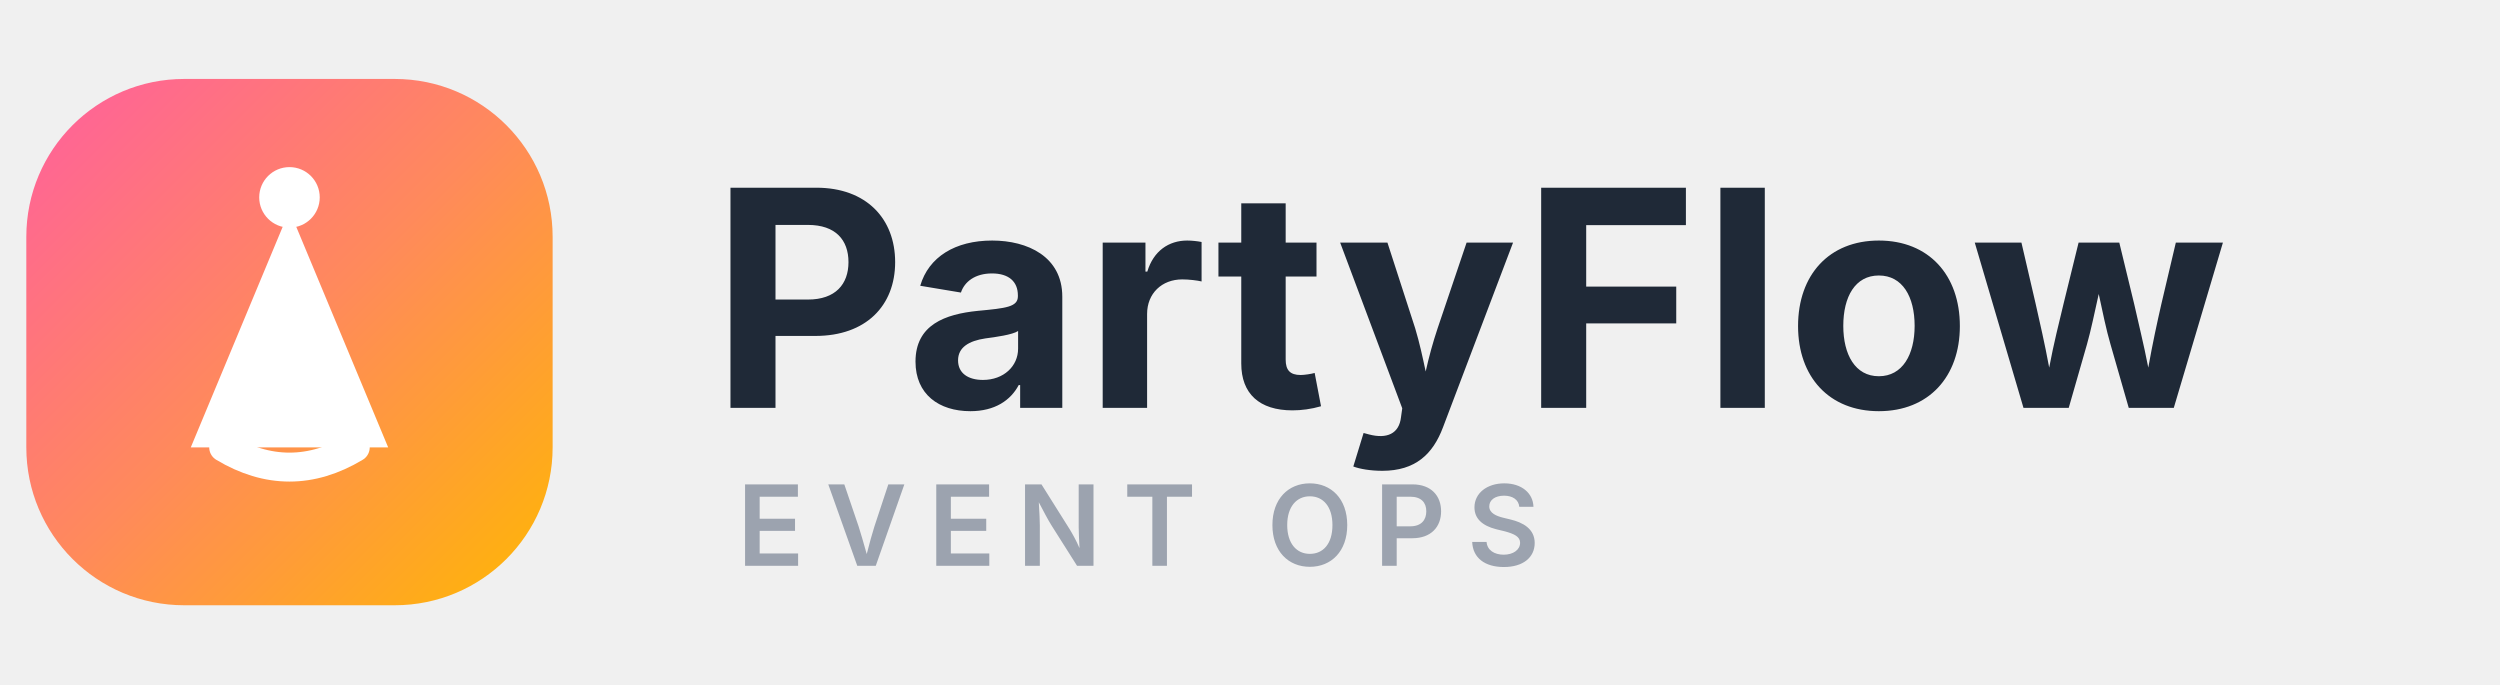
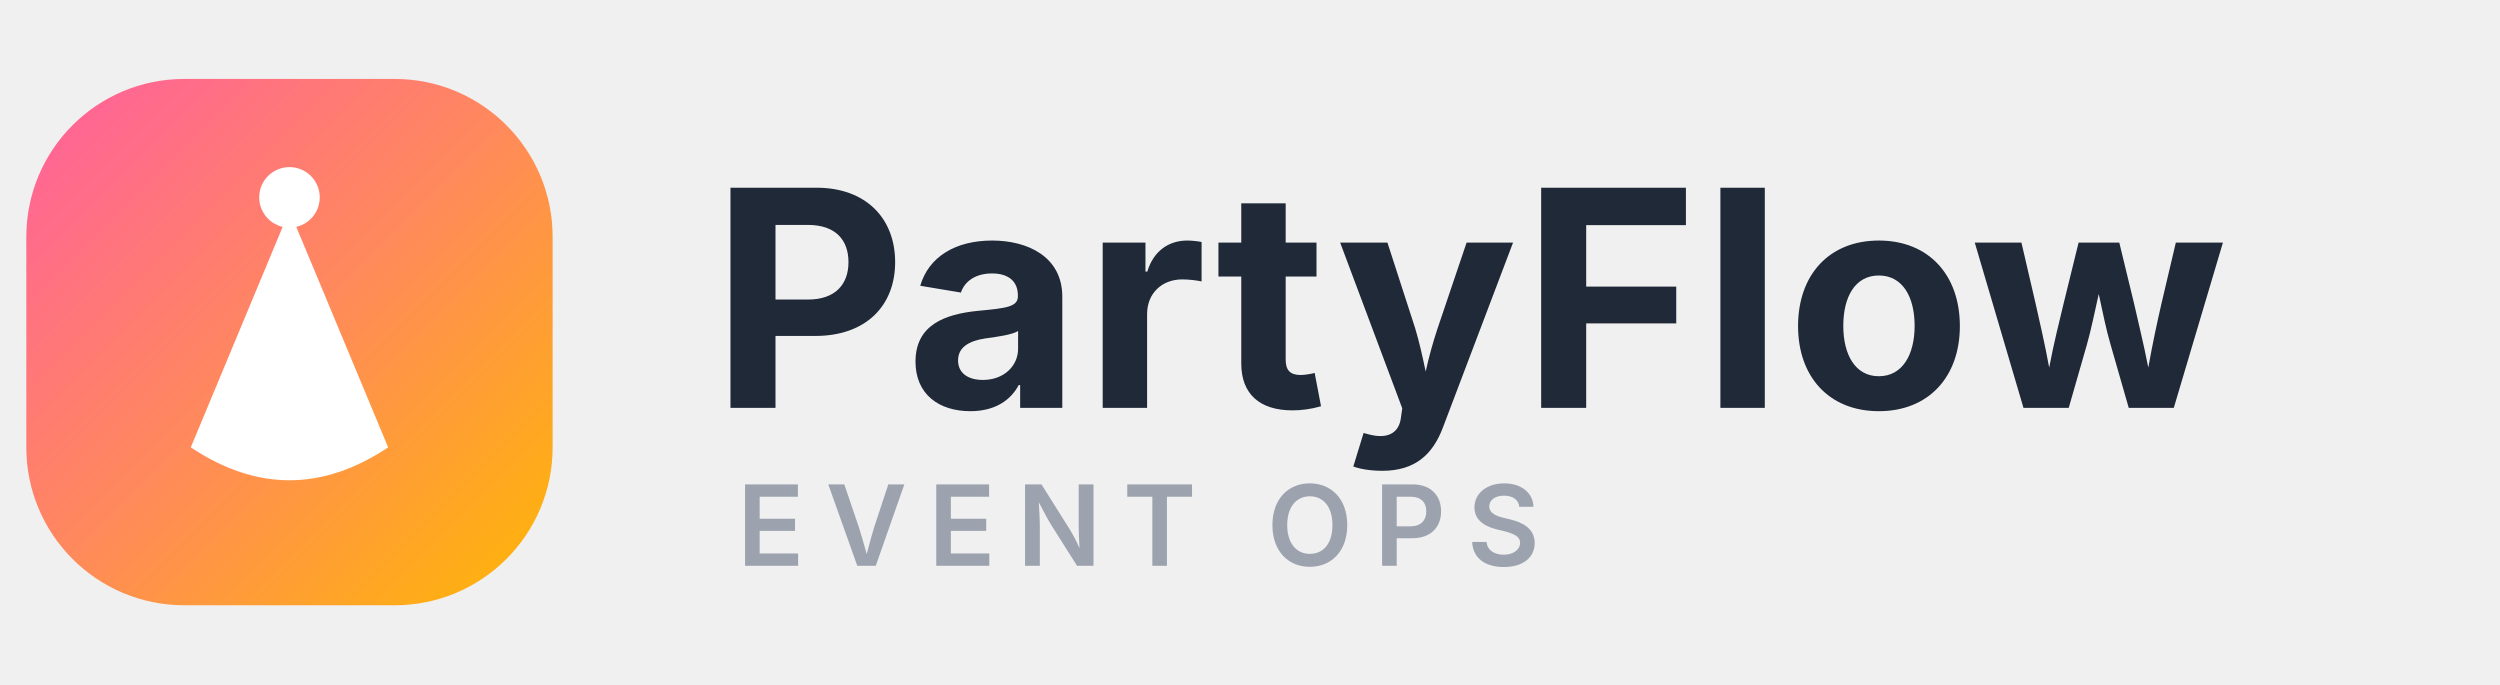
<svg xmlns="http://www.w3.org/2000/svg" width="190" height="52" viewBox="0 0 190 52">
  <defs>
    <linearGradient id="pfGrad2" x1="0%" y1="0%" x2="100%" y2="100%">
      <stop offset="0%" stop-color="#ff5f9e" />
      <stop offset="50%" stop-color="#ff8a5b" />
      <stop offset="100%" stop-color="#ffb703" />
    </linearGradient>
  </defs>
  <g transform="translate(2,6)">
    <rect x="0" y="0" width="40" height="40" rx="12" fill="url(#pfGrad2)" />
-     <polygon points="20,10 12.5,28 27.5,28" fill="#ffffff" />
-     <path d="M15 28 Q20 31 25 28" fill="none" stroke="#ffffff" stroke-width="2.2" stroke-linecap="round" />
+     <path d="M20 10 L12.5 28 Q20 33 27.5 28 Z" fill="#ffffff" />
    <circle cx="20" cy="9" r="2.3" fill="#ffffff" />
  </g>
  <text x="54" y="31" font-family="Inter, Poppins, Arial, sans-serif" font-size="23" font-weight="700" fill="#1f2937" letter-spacing="0.2">
    PartyFlow
  </text>
  <text x="56" y="43" font-family="Inter, Arial, sans-serif" font-size="8.5" font-weight="600" fill="#9ca3af" letter-spacing="1.6">
    EVENT OPS
  </text>
</svg>
